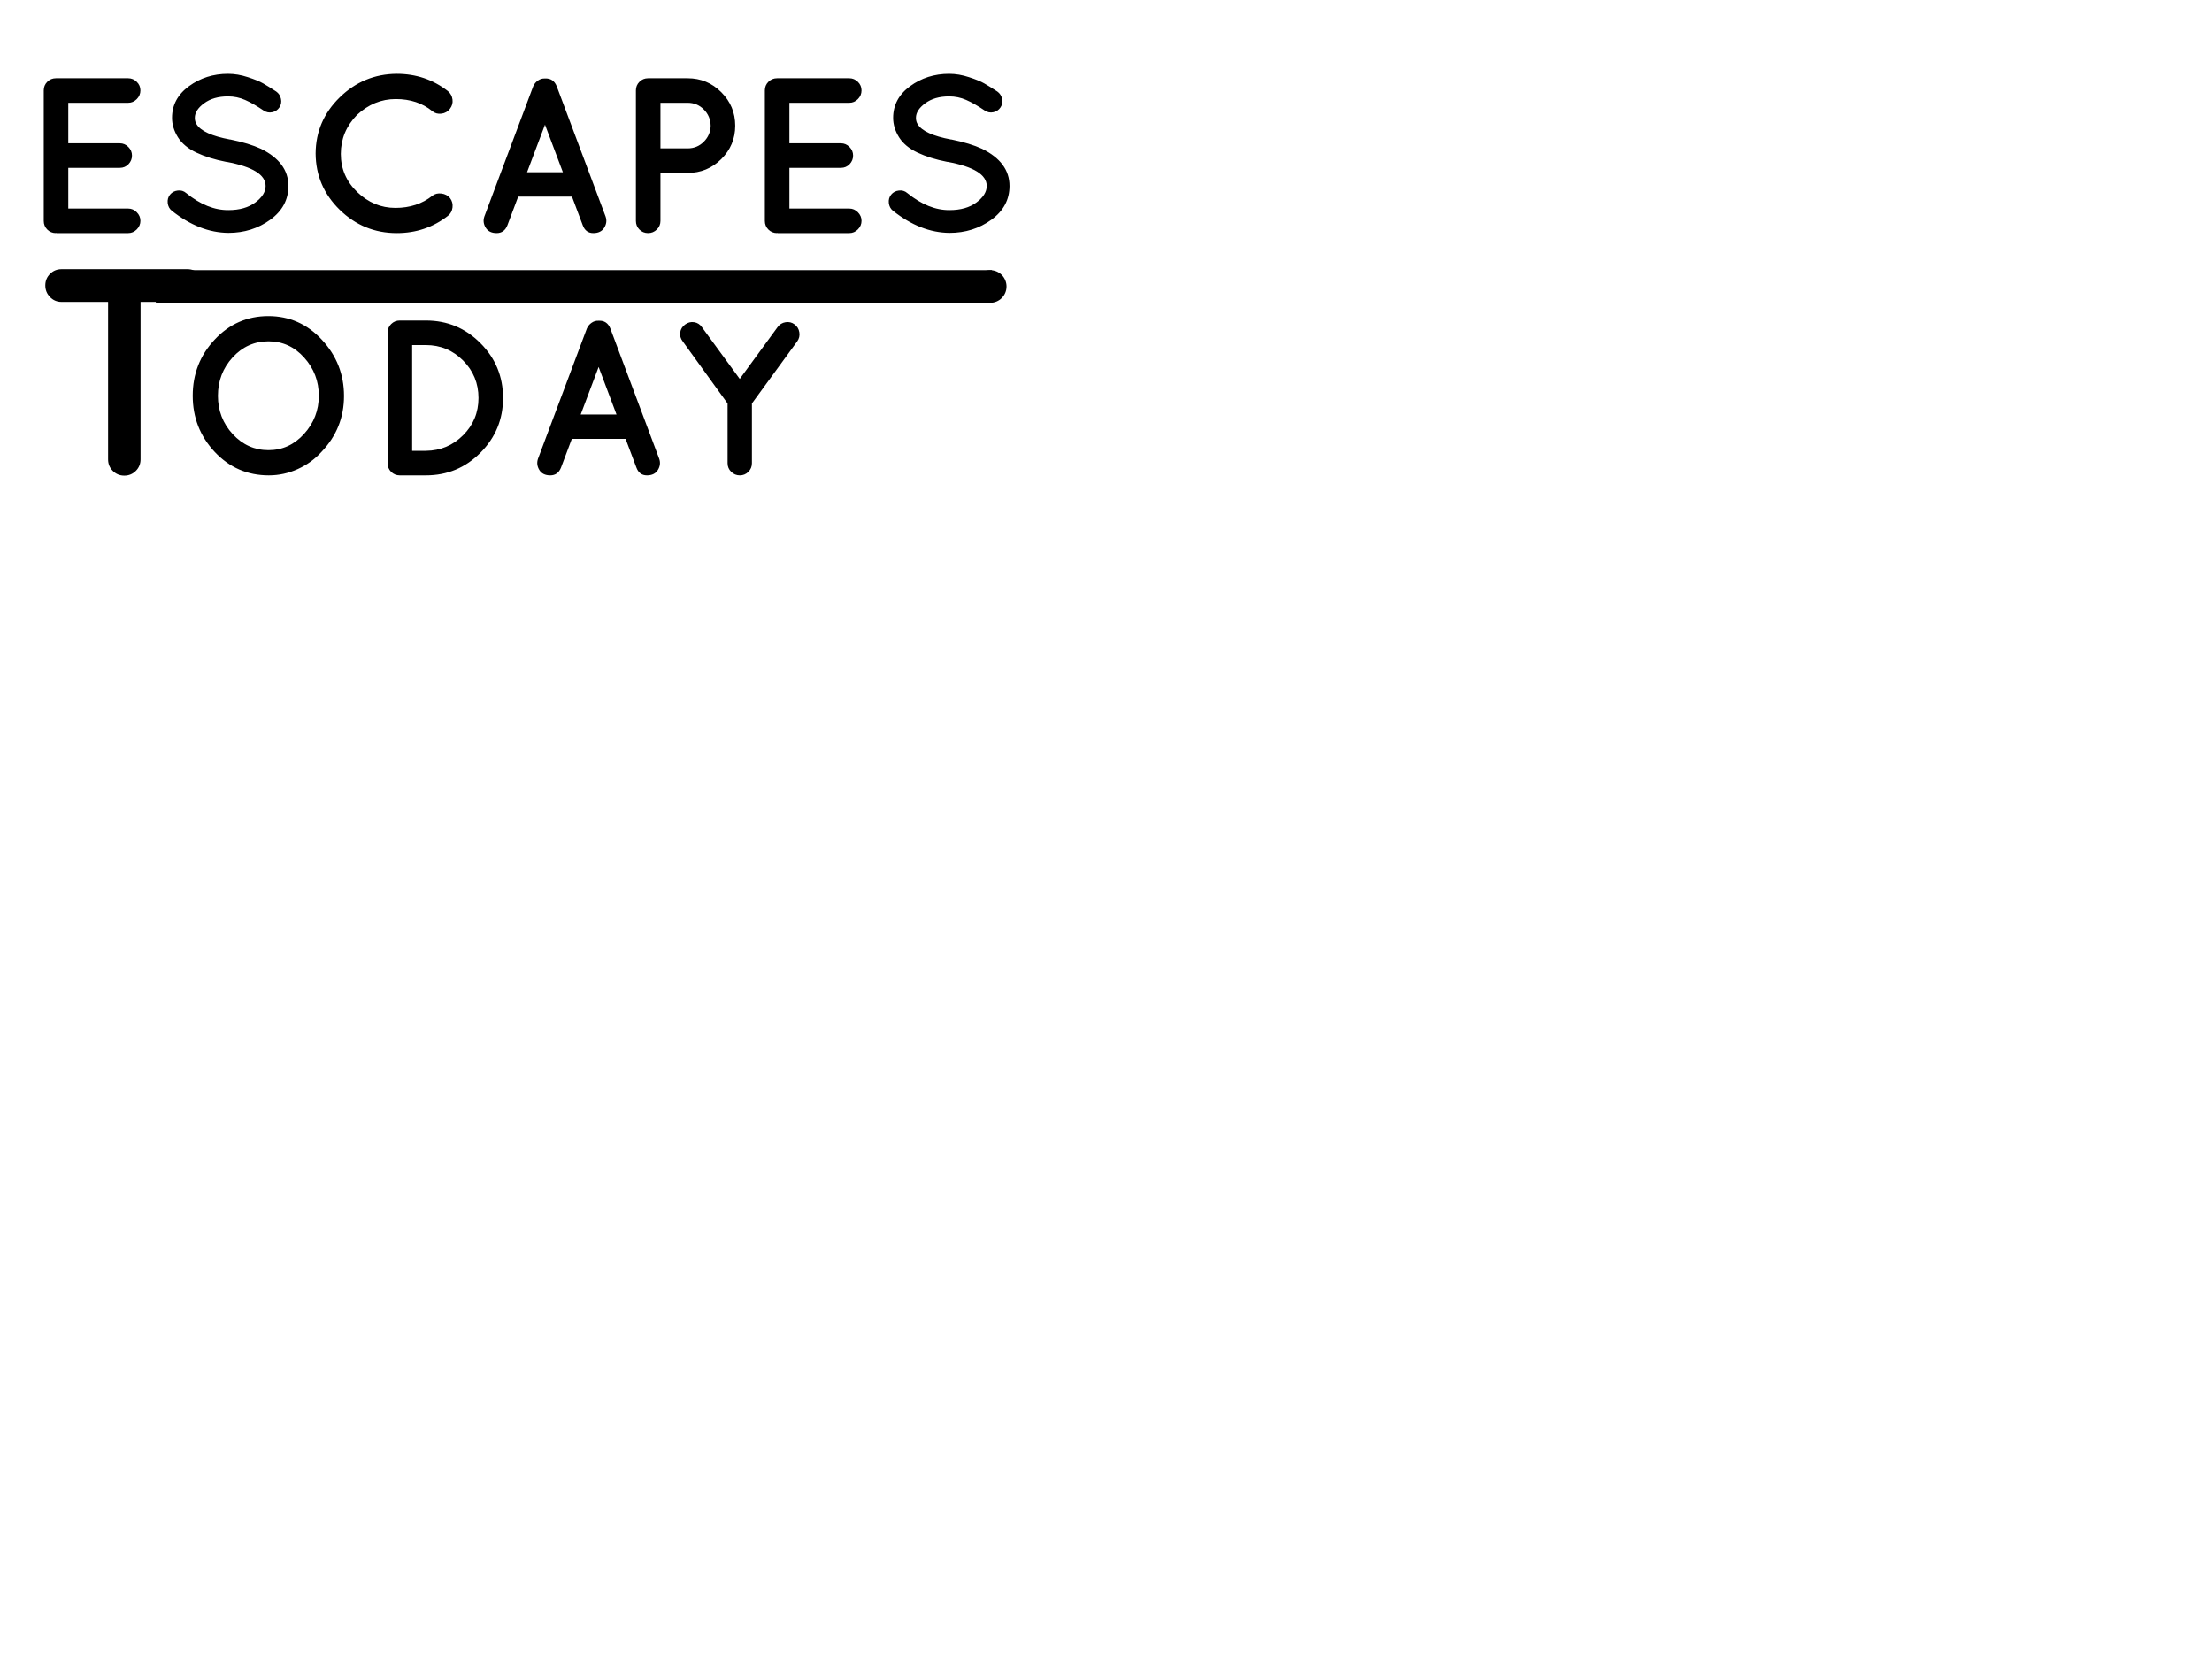
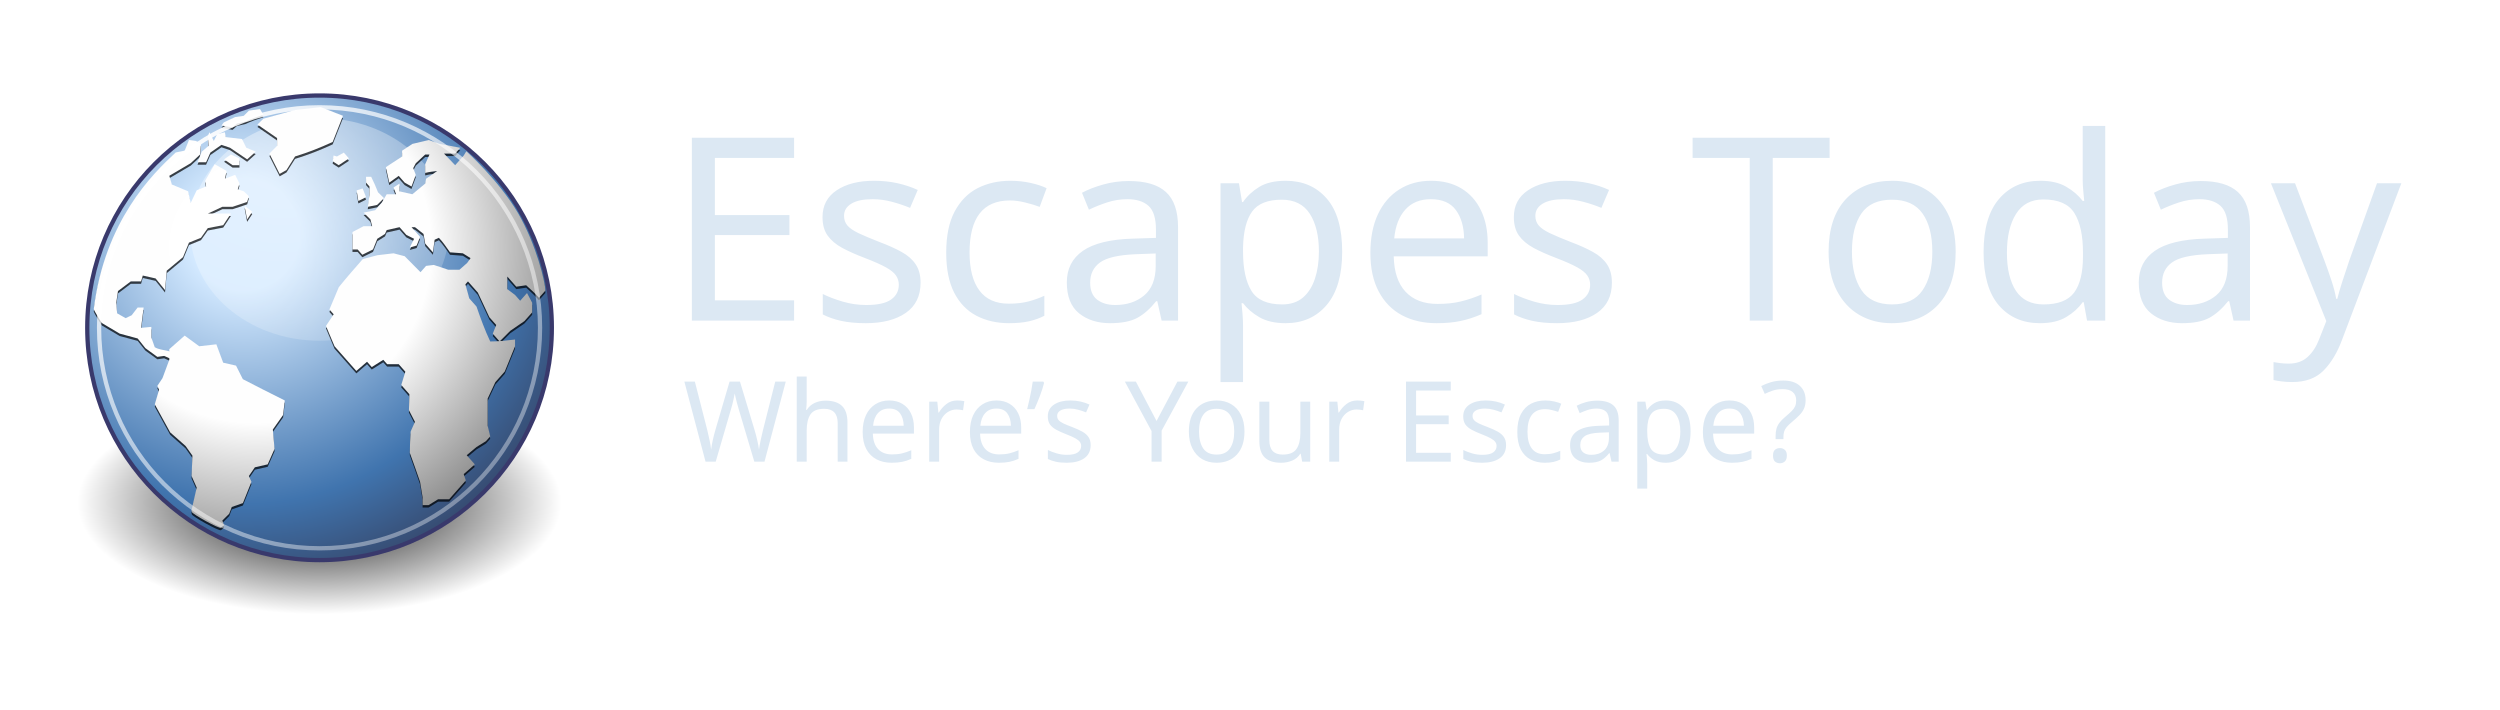
- <svg xmlns="http://www.w3.org/2000/svg" version="1.1" viewBox="0.0 0.0 960.0 720.0" fill="none" stroke="none" stroke-linecap="square" stroke-miterlimit="10">
-   <clipPath id="p.0">
-     <path d="m0 0l960.0 0l0 720.0l-960.0 0l0 -720.0z" clip-rule="nonzero" />
-   </clipPath>
-   <g clip-path="url(#p.0)">
-     <path fill="#000000" fill-opacity="0.0" d="m0 0l960.0 0l0 720.0l-960.0 0z" fill-rule="nonzero" />
-     <path fill="#000000" fill-opacity="0.0" d="m0 0l473.512 0l0 98.74l-473.512 0z" fill-rule="nonzero" />
-     <path fill="#000000" d="m24.266 101.16q-2.203 0 -3.75 -1.531q-1.531 -1.547 -1.531 -3.75l0 -56.641q0 -2.203 1.531 -3.734q1.547 -1.547 3.75 -1.547l31.391 0q2.109 0 3.688 1.547q1.594 1.531 1.594 3.734q0 2.203 -1.594 3.797q-1.578 1.578 -3.688 1.578l-26.016 0l0 17.578l22.375 0q2.109 0 3.688 1.578q1.578 1.578 1.578 3.75q0 2.156 -1.531 3.75q-1.531 1.578 -3.734 1.578l-22.375 0l0 17.656l26.016 0q2.109 0 3.688 1.594q1.594 1.578 1.594 3.734q0 2.156 -1.594 3.75q-1.578 1.578 -3.688 1.578l-31.109 0l-0.188 -0.094l-0.094 0.094zm91.006 -20.453q0 -7.297 -16.891 -10.453l-0.203 0q-7.484 -1.453 -12.953 -4.031q-5.469 -2.594 -8.016 -6.672q-2.547 -4.094 -2.547 -8.406q0 -8.359 7.344 -13.734q7.344 -5.375 16.953 -5.375q4.219 0 8.625 1.453q4.422 1.438 6.578 2.688q2.172 1.234 5.719 3.547q1.625 1.156 2.062 3.172q0.438 2.016 -0.672 3.703q-1.109 1.672 -3.125 2.109q-2.016 0.422 -3.734 -0.734q-4.516 -3.062 -8.031 -4.594q-3.5 -1.547 -7.422 -1.547q-6.344 0 -10.375 2.984q-4.031 2.969 -4.031 6.328q0 1.625 0.766 2.781q2.688 4.422 14.5 6.625l0.188 0q8.062 1.641 13.25 4.031q11.906 5.859 11.906 16.125q0 8.938 -7.875 14.656q-7.875 5.703 -18.141 5.703q-12.578 -0.094 -24.578 -9.609q-1.531 -1.234 -1.781 -3.344q-0.234 -2.125 1.016 -3.656q1.25 -1.531 3.359 -1.766q2.109 -0.25 3.641 1.094q9.219 7.484 18.344 7.391q7.203 0 11.656 -3.312q4.469 -3.312 4.469 -7.156zm39.641 -30.812q-7.0 7.203 -7.0 16.906q0 9.688 7.141 16.562q7.156 6.859 16.562 6.859q9.422 0 16.047 -5.281q1.625 -1.25 3.922 -0.953q2.312 0.281 3.75 2.0q1.344 1.828 1.047 4.094q-0.281 2.25 -2.0 3.594q-9.609 7.484 -22.188 7.484q-14.391 0 -24.766 -10.125q-10.359 -10.125 -10.453 -24.438q0.094 -14.203 10.453 -24.328q10.375 -10.141 24.766 -10.234q12.578 0 22.188 7.5q1.719 1.438 2.0 3.641q0.297 2.203 -1.094 4.031q-1.391 1.828 -3.703 2.125q-2.297 0.281 -3.922 -1.062q-6.438 -5.281 -15.891 -5.281q-9.453 0 -16.859 6.906zm98.016 47.906l-4.703 -12.484l-23.328 0l-4.703 12.484q-1.344 3.359 -4.656 3.359q-3.312 0 -4.75 -2.344q-1.438 -2.359 -0.578 -4.859l21.219 -56.547q0.672 -1.531 2.062 -2.484q1.391 -0.969 3.031 -0.875q3.641 -0.188 5.078 3.359l21.219 56.547q0.875 2.5 -0.578 4.859q-1.438 2.344 -4.75 2.344q-3.312 0 -4.562 -3.359zm-24.188 -23.047l15.547 0l-7.766 -20.641l-7.781 20.641zm69.703 -40.797q8.531 0 14.578 6.047q6.062 6.047 6.062 14.547q0 8.5 -6.062 14.5q-6.047 6.0 -14.578 6.0l-11.812 0l0 20.828q0 2.203 -1.594 3.75q-1.578 1.531 -3.781 1.531q-2.203 0 -3.75 -1.531q-1.531 -1.547 -1.531 -3.75l0 -56.641q0 -2.203 1.531 -3.734q1.547 -1.547 3.75 -1.547l17.188 0zm-11.812 10.656l0 19.781l11.812 0q4.125 0 7.0 -2.875q2.891 -2.891 2.984 -6.922q-0.094 -4.219 -2.984 -7.094q-2.875 -2.891 -7.0 -2.891l-11.812 0zm50.593 56.547q-2.203 0 -3.75 -1.531q-1.531 -1.547 -1.531 -3.75l0 -56.641q0 -2.203 1.531 -3.734q1.547 -1.547 3.75 -1.547l31.391 0q2.109 0 3.688 1.547q1.594 1.531 1.594 3.734q0 2.203 -1.594 3.797q-1.578 1.578 -3.688 1.578l-26.016 0l0 17.578l22.375 0q2.109 0 3.688 1.578q1.578 1.578 1.578 3.75q0 2.156 -1.531 3.75q-1.531 1.578 -3.734 1.578l-22.375 0l0 17.656l26.016 0q2.109 0 3.688 1.594q1.594 1.578 1.594 3.734q0 2.156 -1.594 3.75q-1.578 1.578 -3.688 1.578l-31.109 0l-0.188 -0.094l-0.094 0.094zm91.006 -20.453q0 -7.297 -16.891 -10.453l-0.203 0q-7.484 -1.453 -12.953 -4.031q-5.469 -2.594 -8.016 -6.672q-2.547 -4.094 -2.547 -8.406q0 -8.359 7.344 -13.734q7.344 -5.375 16.953 -5.375q4.219 0 8.625 1.453q4.422 1.438 6.578 2.688q2.172 1.234 5.719 3.547q1.625 1.156 2.062 3.172q0.438 2.016 -0.672 3.703q-1.109 1.672 -3.125 2.109q-2.016 0.422 -3.734 -0.734q-4.516 -3.062 -8.031 -4.594q-3.5 -1.547 -7.422 -1.547q-6.344 0 -10.375 2.984q-4.031 2.969 -4.031 6.328q0 1.625 0.766 2.781q2.688 4.422 14.5 6.625l0.188 0q8.062 1.641 13.25 4.031q11.906 5.859 11.906 16.125q0 8.938 -7.875 14.656q-7.875 5.703 -18.141 5.703q-12.578 -0.094 -24.578 -9.609q-1.531 -1.234 -1.781 -3.344q-0.234 -2.125 1.016 -3.656q1.25 -1.531 3.359 -1.766q2.109 -0.25 3.641 1.094q9.219 7.484 18.344 7.391q7.203 0 11.656 -3.312q4.469 -3.312 4.469 -7.156z" fill-rule="nonzero" />
-     <path fill="#000000" fill-opacity="0.0" d="m4.255 74.533l436.567 0l0 105.008l-436.567 0z" fill-rule="nonzero" />
-     <path fill="#000000" d="m86.348 118.866q2.047 2.047 2.047 5.0q0 2.938 -2.125 5.047q-2.109 2.109 -4.922 2.109l-20.344 0l0 68.344q0 2.953 -2.062 5.0q-2.047 2.047 -4.984 2.047q-2.938 0 -5.0 -2.047q-2.047 -2.047 -2.047 -5.0l0 -68.344l-20.219 0q-2.938 0 -4.984 -2.109q-2.047 -2.109 -2.047 -5.047q0 -2.953 2.047 -5.0q2.047 -2.047 4.984 -2.047l54.656 0q2.953 0 5.0 2.047z" fill-rule="nonzero" />
-     <path fill="#000000" d="m67.627 117.236l362.866 0l0 14.173l-362.866 0z" fill-rule="nonzero" />
-     <path fill="#000000" d="m422.651 124.323l0 0c0 -3.914 3.173 -7.087 7.087 -7.087l0 0c1.88 0 3.682 0.747 5.011 2.076c1.329 1.329 2.076 3.132 2.076 5.011l0 0c0 3.914 -3.173 7.087 -7.087 7.087l0 0c-3.914 0 -7.087 -3.173 -7.087 -7.087z" fill-rule="nonzero" />
-     <path fill="#000000" fill-opacity="0.0" d="m67.627 105.144l436.567 0l0 105.008l-436.567 0z" fill-rule="nonzero" />
-     <path fill="#000000" d="m93.19 196.132q-9.547 -10.188 -9.547 -24.391q0 -14.203 9.547 -24.375q9.547 -10.188 23.266 -10.188q13.734 0 23.281 10.328q9.562 10.312 9.562 24.328q0 14.016 -9.703 24.203q-4.312 4.797 -10.359 7.531q-6.047 2.734 -12.578 2.734q-13.922 0 -23.469 -10.172zm1.391 -24.375q0 9.688 6.422 16.656q6.438 6.953 15.5 6.953q9.078 0 15.469 -7.062q6.391 -7.062 6.391 -16.562q0 -9.5 -6.344 -16.547q-6.328 -7.062 -15.5 -7.062q-9.172 0 -15.562 6.969q-6.375 6.953 -6.375 16.656zm73.631 29.266l0 -56.641q0 -2.203 1.531 -3.734q1.547 -1.547 3.75 -1.547l11.328 0q13.922 0 23.703 9.844q9.797 9.844 9.797 23.766q0 13.906 -9.797 23.75q-9.781 9.844 -23.703 9.844l-11.328 0q-2.203 0 -3.75 -1.531q-1.531 -1.547 -1.531 -3.75zm10.656 -51.266l0 45.891l5.953 0q9.5 -0.094 16.172 -6.766q6.672 -6.672 6.672 -16.172q0 -9.516 -6.672 -16.234q-6.672 -6.719 -16.172 -6.719l-5.953 0zm97.336 53.188l-4.703 -12.484l-23.328 0l-4.703 12.484q-1.344 3.359 -4.656 3.359q-3.312 0 -4.75 -2.344q-1.438 -2.359 -0.578 -4.859l21.219 -56.547q0.672 -1.531 2.062 -2.484q1.391 -0.969 3.031 -0.875q3.641 -0.188 5.078 3.359l21.219 56.547q0.875 2.5 -0.578 4.859q-1.438 2.344 -4.75 2.344q-3.312 0 -4.562 -3.359zm-24.187 -23.047l15.547 0l-7.766 -20.641l-7.781 20.641zm85.438 -37.906q1.344 -1.828 3.5 -2.156q2.172 -0.344 3.891 0.953q1.734 1.297 2.062 3.453q0.344 2.156 -0.906 3.891l-19.672 26.969l0 25.922q0 2.203 -1.547 3.75q-1.531 1.531 -3.703 1.531q-2.156 0 -3.734 -1.531q-1.578 -1.547 -1.578 -3.75l0 -25.922l-19.484 -26.969q-1.359 -1.734 -1.078 -3.844q0.297 -2.109 2.125 -3.453q1.828 -1.344 3.938 -1.0q2.109 0.328 3.359 2.156l16.422 22.453l16.406 -22.453z" fill-rule="nonzero" />
+ <svg xmlns="http://www.w3.org/2000/svg" version="1.1" id="Layer_1" x="0px" y="0px" width="468.5px" height="133px" viewBox="0 0 468.5 133" enable-background="new 0 0 468.5 133" xml:space="preserve">
+   <text transform="matrix(1 0 0 1 125 60.0801)" fill="#DCE8F3" font-family="'MyriadPro-Regular'" font-size="48">Escapes Today</text>
+   <text transform="matrix(1 0 0 1 128 86.5166)" fill="#DCE8F3" font-family="'MyriadPro-Regular'" font-size="21">Where’s Your Escape?</text>
+   <g id="Layer_1_1_">
+     <g>
+       <radialGradient id="SVGID_1_" cx="-567.143" cy="1167.413" r="13.242" gradientTransform="matrix(3.425 0 0 1.5755 2002.348 -1745.022)" gradientUnits="userSpaceOnUse">
+         <stop offset="0" style="stop-color:#000000" />
+         <stop offset="1" style="stop-color:#000000;stop-opacity:0" />
+       </radialGradient>
+       <path fill="url(#SVGID_1_)" d="M105.24,94.238c0,11.525-20.306,20.863-45.355,20.863c-25.048,0-45.354-9.34-45.354-20.863l0,0    c0-11.521,20.307-20.863,45.354-20.863C84.934,73.375,105.24,82.717,105.24,94.238L105.24,94.238z" />
+       <radialGradient id="SVGID_2_" cx="-384.063" cy="936.821" r="32.321" gradientTransform="matrix(2.0833 0 0 2.0833 845.8033 -1907.694)" gradientUnits="userSpaceOnUse">
+         <stop offset="0" style="stop-color:#D3E9FF" />
+         <stop offset="0.155" style="stop-color:#D3E9FF" />
+         <stop offset="0.75" style="stop-color:#4074AE" />
+         <stop offset="1" style="stop-color:#36486C" />
+       </radialGradient>
+       <path fill="url(#SVGID_2_)" stroke="#39396C" stroke-width="0.8" d="M103.416,61.429c0,24.043-19.493,43.535-43.533,43.535    S16.351,85.471,16.351,61.429c0-24.042,19.491-43.532,43.532-43.532C83.927,17.897,103.416,37.387,103.416,61.429z" />
+       <radialGradient id="SVGID_3_" cx="-383.907" cy="1031.246" r="35.197" gradientTransform="matrix(2.0542 0 0 1.7662 841.319 -1792.747)" gradientUnits="userSpaceOnUse">
+         <stop offset="0" style="stop-color:#FFFFFF" />
+         <stop offset="1" style="stop-color:#FFFFFF;stop-opacity:0" />
+       </radialGradient>
+       <path opacity="0.422" fill="url(#SVGID_3_)" enable-background="new    " d="M84.151,42.987    c0,11.523-10.865,20.864-24.266,20.864c-13.402,0-24.264-9.341-24.264-20.864c0-11.522,10.862-20.864,24.264-20.864    C73.286,22.123,84.151,31.464,84.151,42.987z" />
+       <g transform="matrix(.98237,0,0,.98237,.12108,.23291)">
+         <path fill-opacity="0.714" d="M103.918,55.659L103.918,55.659l-1.227,1.386c-0.75-0.885-1.593-1.627-2.443-2.404l-1.877,0.276     l-1.712-1.937v2.399l1.465,1.112l0.978,1.107l1.308-1.477c0.33,0.616,0.654,1.232,0.98,1.848v1.846l-1.473,1.662l-2.692,1.848     l-2.039,2.034l-1.306-1.481l0.653-1.661l-1.301-1.478L91.03,56.03l-1.88-2.124l-0.495,0.554l0.74,2.679l1.386,1.57     c0.791,2.284,1.574,4.468,2.609,6.652c1.611,0,3.132-0.171,4.732-0.371v1.293l-1.959,4.804l-1.793,2.028l-1.469,3.148v5.168     l0.489,2.032l-0.813,0.921l-1.796,1.111l-1.879,1.568l1.553,1.753l-2.122,1.849l0.405,1.201l-3.182,3.603h-2.122l-1.793,1.111     h-1.146v-1.477l-0.488-2.958c-0.631-1.855-1.286-3.698-1.955-5.537c0-1.36,0.082-2.706,0.159-4.066l0.819-1.847l-1.146-2.219     l0.086-3.047l-1.551-1.757l0.776-2.537l-1.262-1.433h-2.205l-0.734-0.831l-2.203,1.388l-0.898-1.02l-2.04,1.754l-4.163-4.708     l-1.63-3.88l1.468-2.215l-0.812-0.922l1.792-4.251c1.471-1.833,3.013-3.592,4.57-5.357l2.775-0.739l3.1-0.368l2.122,0.555     l3.019,3.045l1.06-1.199l1.467-0.185l2.775,0.922h2.123l1.471-1.293l0.653-0.922l-1.472-0.923l-2.449-0.184     c-0.679-0.943-1.311-1.933-2.116-2.771l-0.819,0.368l-0.327,2.403l-1.47-1.662l-0.326-1.849l-1.633-1.29h-0.656l1.633,1.846     l-0.652,1.661l-1.304,0.37l0.813-1.662l-1.47-0.736l-1.301-1.477l-2.449,0.552l-0.329,0.737l-1.467,0.925l-0.817,2.033     l-2.039,1.015l-0.899-1.015h-0.977V44.49l2.122-1.109h1.63l-0.328-1.291l-1.302-1.293l2.2-0.462l1.223-1.383l0.982-1.664h1.793     l-0.49-1.29l1.146-0.74v1.479l2.446,0.554l2.446-2.031l0.163-0.925l2.12-1.477c-0.768,0.096-1.533,0.166-2.283,0.369v-1.664     l0.814-1.847h-0.814l-1.793,1.663l-0.493,0.924l0.493,1.295l-0.819,2.215l-1.303-0.739l-1.14-1.291l-1.799,1.291l-0.65-2.954     l3.097-2.031v-1.108l1.962-1.293l3.1-0.74l2.123,0.74l3.916,0.739l-0.977,1.107h-2.125l2.125,2.216l1.63-1.846l0.495-0.812     c0,0,6.258,5.609,9.838,11.742C102.236,46.955,103.918,54.19,103.918,55.659L103.918,55.659z" />
+         <path fill-opacity="0.714" d="M63.504,29.89l-0.163,1.107l1.146,0.74l1.954-1.293l-0.977-1.107l-1.309,0.739L63.504,29.89" />
+         <path fill-opacity="0.714" d="M65.3,22.317l-4.245-1.663l-4.892,0.553l-6.04,1.663l-1.142,1.109l3.752,2.585v1.478l-1.469,1.477     l1.96,3.882l1.3-0.742l1.636-2.585c2.522-0.779,4.783-1.663,7.178-2.77L65.3,22.317" />
+         <path fill-opacity="0.714" d="M69.705,37.835l-0.653-1.664l-1.143,0.37l0.329,2.03L69.705,37.835" />
+         <path fill-opacity="0.714" d="M70.358,37.46l-0.328,2.22l1.796-0.37l1.304-1.292l-1.142-1.108     c-0.384-1.02-0.826-1.976-1.305-2.955h-0.978v1.107l0.65,0.739v1.658" />
+         <path fill-opacity="0.714" d="M46.206,72.556L44.9,69.971l-2.447-0.555l-1.306-3.511l-3.263,0.368l-2.773-2.029l-2.939,2.585     v0.408c-0.89-0.257-1.982-0.294-2.774-0.781l-0.653-1.844V62.58l-1.957,0.184l0.49-3.878h-1.143l-1.141,1.478l-1.143,0.552     l-1.632-0.921l-0.164-2.033l0.327-2.218l2.449-1.845h1.957l0.326-1.11l2.447,0.552l1.796,2.218l0.327-3.695l3.102-2.585     l1.142-2.772l2.284-0.924l1.306-1.846l2.938-0.557l1.47-2.214h-4.408l2.775-1.294h1.956l2.776-0.923l0.328-1.105l-0.98-0.924     l-1.143-0.37l0.327-1.108l-0.813-1.662l-1.961,0.737l0.329-1.477l-2.284-1.294l-1.794,3.138l0.163,1.109l-1.796,0.741l-1.143,2.4     l-0.489-2.216l-3.101-1.294l-0.49-1.661l4.08-2.403l1.796-1.663l0.164-2.032l-0.979-0.555l-1.306-0.185l-0.816,2.032     c0,0-1.364,0.268-1.715,0.354C28.92,33.44,19.866,42.354,17.763,59.183c0.084,0.391,1.524,2.652,1.524,2.652l3.426,2.031     l3.427,0.924l1.47,1.848l2.284,1.661l1.305-0.185l0.979,0.441v0.299l-1.305,3.51l-0.98,1.475l0.327,0.743l-0.816,2.769     l2.938,5.358l2.938,2.59l1.307,1.844l-0.165,3.881l0.98,2.217l-0.98,4.248c0,0-0.076-0.027,0.049,0.397     c0.125,0.426,5.229,3.263,5.553,3.018l0.599-0.459l-0.326-0.921l1.305-1.294l0.49-1.291l2.121-0.743l1.633-4.066l-0.49-1.104     l1.14-1.659l2.449-0.559l1.306-2.954l-0.328-3.695l1.958-2.771l0.328-2.774C51.523,75.296,48.865,73.927,46.206,72.556" />
+         <path fill-opacity="0.714" d="M42.616,30.628l1.63,1.108h1.307v-1.293l-1.631-0.739L42.616,30.628" />
+         <path fill-opacity="0.714" d="M38.374,29.152l-0.816,2.031h1.632l0.816-1.847l2.122-1.478l1.631,0.554l3.264,2.216l1.635-1.477     l-1.798-0.74l-0.816-1.662l-3.099-0.368l-0.165-0.925l-1.469,0.371l-0.651,1.294l-0.816-1.665l-0.326,0.74l0.163,1.847     L38.374,29.152" />
+         <path fill-opacity="0.714" d="M44.246,24.533l0.818-0.738l1.632-0.369c1.118-0.543,2.241-0.91,3.426-1.293l-0.65-1.108     l-2.108,0.303l-0.997,0.992l-1.641,0.238l-1.459,0.685l-0.708,0.343l-0.433,0.581L44.246,24.533" />
+         <path fill-opacity="0.714" d="M47.02,42.081l0.982-1.477l-1.471-1.108L47.02,42.081" />
+       </g>
+       <g transform="matrix(.98237,0,0,.98237,-8.095179e-2,3.088300e-2)">
+         <g>
+           <g>
+             <radialGradient id="SVGID_4_" cx="-368.43" cy="1002.864" r="45.464" fx="-368.094" fy="1003.201" gradientTransform="matrix(1.9403 0 0 1.9403 763.4025 -1899.067)" gradientUnits="userSpaceOnUse">
+               <stop offset="0" style="stop-color:#FFFFFF" />
+               <stop offset="0.379" style="stop-color:#FEFEFE" />
+               <stop offset="1" style="stop-color:#1D1D1D" />
+             </radialGradient>
+             <path fill="url(#SVGID_4_)" d="M104.12,55.402L104.12,55.402l-1.225,1.385c-0.75-0.885-1.589-1.626-2.443-2.403l-1.879,0.276       l-1.712-1.937v2.399l1.473,1.112l0.976,1.108l1.306-1.475c0.33,0.615,0.65,1.232,0.98,1.847v1.847l-1.473,1.661l-2.692,1.849       l-2.036,2.035l-1.309-1.483l0.656-1.661l-1.306-1.478l-2.203-4.709l-1.877-2.122l-0.492,0.553l0.739,2.679l1.384,1.57       c0.793,2.284,1.574,4.467,2.615,6.653c1.611,0,3.128-0.172,4.732-0.373v1.294l-1.96,4.803l-1.796,2.032l-1.471,3.14v5.171       l0.495,2.034l-0.819,0.918l-1.798,1.11l-1.874,1.567l1.55,1.754l-2.12,1.853l0.408,1.197l-3.186,3.607h-2.12l-1.796,1.109       h-1.143v-1.477l-0.487-2.959c-0.632-1.855-1.289-3.693-1.958-5.539c0-1.357,0.083-2.703,0.162-4.063l0.818-1.847l-1.145-2.215       l0.084-3.05l-1.549-1.76l0.777-2.54l-1.263-1.432h-2.205L73.2,68.608l-2.201,1.386l-0.897-1.018l-2.042,1.755l-4.161-4.709       l-1.633-3.881l1.47-2.214l-0.815-0.922l1.793-4.252c1.473-1.832,3.014-3.592,4.569-5.357l2.775-0.739l3.1-0.367l2.125,0.556       l3.016,3.045l1.063-1.2l1.467-0.184l2.776,0.922h2.122l1.468-1.294l0.653-0.923L88.38,48.29l-2.449-0.186       c-0.68-0.942-1.311-1.933-2.122-2.77l-0.814,0.367l-0.329,2.403l-1.469-1.661l-0.325-1.85l-1.631-1.289h-0.655l1.633,1.846       l-0.653,1.662l-1.305,0.369l0.815-1.662l-1.474-0.736L76.3,43.305l-2.449,0.553l-0.327,0.736l-1.469,0.925l-0.817,2.032       l-2.037,1.016l-0.899-1.016h-0.977v-3.325l2.119-1.109h1.636l-0.332-1.291l-1.304-1.294l2.203-0.461l1.226-1.383l0.977-1.663       h1.797l-0.494-1.292l1.146-0.739v1.478l2.446,0.553l2.446-2.031l0.166-0.925l2.12-1.477c-0.768,0.096-1.536,0.166-2.286,0.369       v-1.664l0.816-1.847h-0.816L79.4,31.113l-0.49,0.924l0.49,1.295l-0.815,2.214l-1.303-0.739l-1.14-1.291l-1.796,1.291       l-0.653-2.953l3.097-2.031v-1.109l1.958-1.292l3.1-0.741l2.123,0.741l3.917,0.739l-0.978,1.108h-2.122l2.122,2.215l1.634-1.846       l0.495-0.812c0,0,6.254,5.609,9.834,11.742C102.446,46.699,104.12,53.934,104.12,55.402L104.12,55.402z" />
+           </g>
+         </g>
+         <g>
+           <g>
+             <radialGradient id="SVGID_5_" cx="-368.433" cy="1002.85" r="45.442" fx="-368.097" fy="1003.186" gradientTransform="matrix(1.9403 0 0 1.9403 763.4025 -1899.067)" gradientUnits="userSpaceOnUse">
+               <stop offset="0" style="stop-color:#FFFFFF" />
+               <stop offset="0.379" style="stop-color:#FEFEFE" />
+               <stop offset="1" style="stop-color:#1D1D1D" />
+             </radialGradient>
+             <path fill="url(#SVGID_5_)" d="M63.713,29.634l-0.166,1.108l1.146,0.739l1.956-1.292L65.67,29.08l-1.308,0.739L63.713,29.634" />
+           </g>
+         </g>
+         <g>
+           <g>
+             <radialGradient id="SVGID_6_" cx="-368.428" cy="1002.87" r="45.477" fx="-368.092" fy="1003.207" gradientTransform="matrix(1.9403 0 0 1.9403 763.4025 -1899.067)" gradientUnits="userSpaceOnUse">
+               <stop offset="0" style="stop-color:#FFFFFF" />
+               <stop offset="0.379" style="stop-color:#FEFEFE" />
+               <stop offset="1" style="stop-color:#1D1D1D" />
+             </radialGradient>
+             <path fill="url(#SVGID_6_)" d="M65.508,22.061l-4.244-1.662l-4.893,0.553l-6.04,1.662l-1.143,1.109l3.753,2.585v1.478       l-1.469,1.476l1.958,3.881l1.302-0.742l1.637-2.585c2.522-0.779,4.781-1.663,7.176-2.771L65.508,22.061" />
+           </g>
+         </g>
+         <g>
+           <g>
+             <radialGradient id="SVGID_7_" cx="-368.441" cy="1002.862" r="45.507" fx="-368.105" fy="1003.199" gradientTransform="matrix(1.9403 0 0 1.9403 763.4025 -1899.067)" gradientUnits="userSpaceOnUse">
+               <stop offset="0" style="stop-color:#FFFFFF" />
+               <stop offset="0.379" style="stop-color:#FEFEFE" />
+               <stop offset="1" style="stop-color:#1D1D1D" />
+             </radialGradient>
+             <path fill="url(#SVGID_7_)" d="M69.914,37.579l-0.656-1.664l-1.143,0.37l0.328,2.03L69.914,37.579" />
+           </g>
+         </g>
+         <g>
+           <g>
+             <radialGradient id="SVGID_8_" cx="-368.432" cy="1002.864" r="45.474" fx="-368.096" fy="1003.2" gradientTransform="matrix(1.9403 0 0 1.9403 763.4025 -1899.067)" gradientUnits="userSpaceOnUse">
+               <stop offset="0" style="stop-color:#FFFFFF" />
+               <stop offset="0.379" style="stop-color:#FEFEFE" />
+               <stop offset="1" style="stop-color:#1D1D1D" />
+             </radialGradient>
+             <path fill="url(#SVGID_8_)" d="M70.562,37.205l-0.327,2.22l1.796-0.37l1.304-1.291l-1.14-1.109       c-0.384-1.02-0.825-1.975-1.305-2.955h-0.979v1.108l0.651,0.739V37.205" />
+           </g>
+         </g>
+         <g>
+           <g>
+             <radialGradient id="SVGID_9_" cx="-368.431" cy="1002.865" r="45.474" fx="-368.095" fy="1003.202" gradientTransform="matrix(1.9403 0 0 1.9403 763.4025 -1899.067)" gradientUnits="userSpaceOnUse">
+               <stop offset="0" style="stop-color:#FFFFFF" />
+               <stop offset="0.379" style="stop-color:#FEFEFE" />
+               <stop offset="1" style="stop-color:#1D1D1D" />
+             </radialGradient>
+             <path fill="url(#SVGID_9_)" d="M46.412,72.302l-1.306-2.589l-2.447-0.556l-1.305-3.507L38.09,66.02l-2.774-2.031l-2.939,2.586       v0.408c-0.889-0.257-1.981-0.292-2.773-0.78l-0.653-1.847v-2.032l-1.957,0.186l0.49-3.879h-1.143L25.2,60.109l-1.143,0.551       l-1.633-0.921l-0.163-2.033l0.328-2.217l2.449-1.846h1.957l0.326-1.11l2.447,0.552l1.796,2.219l0.327-3.696l3.102-2.584       l1.142-2.773l2.284-0.923l1.305-1.846l2.938-0.558l1.469-2.215h-4.406l2.775-1.293h1.957l2.775-0.925l0.329-1.105l-0.982-0.925       l-1.142-0.371l0.327-1.107l-0.816-1.661l-1.958,0.736l0.327-1.477l-2.284-1.293l-1.795,3.138l0.163,1.109l-1.795,0.742       l-1.144,2.399l-0.489-2.216l-3.102-1.293l-0.491-1.662l4.081-2.403l1.796-1.663l0.165-2.03l-0.979-0.555l-1.306-0.186       l-0.816,2.033c0,0-1.364,0.266-1.715,0.354c-4.481,4.129-13.536,13.042-15.639,29.873c0.084,0.389,1.524,2.652,1.524,2.652       l3.426,2.031l3.427,0.925l1.47,1.846l2.283,1.664l1.306-0.183l0.978,0.44V68.6l-1.304,3.509l-0.98,1.475l0.327,0.742       l-0.816,2.77l2.938,5.355l2.938,2.59l1.307,1.847l-0.164,3.881l0.98,2.213l-0.98,4.25c0,0-0.077-0.027,0.048,0.399       c0.124,0.423,5.229,3.259,5.553,3.018l0.599-0.459l-0.326-0.924l1.304-1.291l0.491-1.29l2.122-0.744l1.632-4.066l-0.489-1.101       l1.14-1.662l2.448-0.562l1.306-2.951l-0.327-3.692l1.956-2.774l0.327-2.77C51.728,75.04,49.071,73.67,46.412,72.302" />
+           </g>
+         </g>
+         <g>
+           <g>
+             <radialGradient id="SVGID_10_" cx="-368.43" cy="1002.856" r="45.428" fx="-368.095" fy="1003.193" gradientTransform="matrix(1.9403 0 0 1.9403 763.4025 -1899.067)" gradientUnits="userSpaceOnUse">
+               <stop offset="0" style="stop-color:#FFFFFF" />
+               <stop offset="0.379" style="stop-color:#FEFEFE" />
+               <stop offset="1" style="stop-color:#1D1D1D" />
+             </radialGradient>
+             <path fill="url(#SVGID_10_)" d="M42.822,30.372l1.632,1.107h1.306v-1.292l-1.632-0.739L42.822,30.372" />
+           </g>
+         </g>
+         <g>
+           <g>
+             <radialGradient id="SVGID_11_" cx="-368.43" cy="1002.864" r="45.457" fx="-368.095" fy="1003.2" gradientTransform="matrix(1.9403 0 0 1.9403 763.4025 -1899.067)" gradientUnits="userSpaceOnUse">
+               <stop offset="0" style="stop-color:#FFFFFF" />
+               <stop offset="0.379" style="stop-color:#FEFEFE" />
+               <stop offset="1" style="stop-color:#1D1D1D" />
+             </radialGradient>
+             <path fill="url(#SVGID_11_)" d="M38.579,28.895l-0.816,2.031h1.631l0.817-1.848l2.121-1.478l1.633,0.555l3.264,2.216       l1.633-1.477l-1.796-0.74l-0.816-1.663l-3.101-0.369l-0.165-0.924l-1.469,0.37l-0.652,1.294l-0.816-1.664l-0.326,0.74       l0.164,1.847L38.579,28.895" />
+           </g>
+         </g>
+         <g>
+           <g>
+             <radialGradient id="SVGID_12_" cx="-368.429" cy="1002.856" r="45.437" fx="-368.093" fy="1003.192" gradientTransform="matrix(1.9403 0 0 1.9403 763.4025 -1899.067)" gradientUnits="userSpaceOnUse">
+               <stop offset="0" style="stop-color:#FFFFFF" />
+               <stop offset="0.379" style="stop-color:#FEFEFE" />
+               <stop offset="1" style="stop-color:#1D1D1D" />
+             </radialGradient>
+             <path fill="url(#SVGID_12_)" d="M44.454,24.276l0.816-0.738l1.633-0.369c1.117-0.544,2.24-0.91,3.426-1.293l-0.65-1.108       l-2.106,0.303l-0.996,0.992l-1.642,0.239l-1.461,0.686l-0.708,0.342l-0.433,0.581L44.454,24.276" />
+           </g>
+         </g>
+         <g>
+           <g>
+             <radialGradient id="SVGID_13_" cx="-368.429" cy="1002.862" r="45.439" fx="-368.093" fy="1003.199" gradientTransform="matrix(1.9403 0 0 1.9403 763.4025 -1899.067)" gradientUnits="userSpaceOnUse">
+               <stop offset="0" style="stop-color:#FFFFFF" />
+               <stop offset="0.379" style="stop-color:#FEFEFE" />
+               <stop offset="1" style="stop-color:#1D1D1D" />
+             </radialGradient>
+             <path fill="url(#SVGID_13_)" d="M47.228,41.827l0.98-1.477l-1.47-1.108L47.228,41.827" />
+           </g>
+         </g>
+       </g>
+       <radialGradient id="SVGID_14_" cx="-386.849" cy="933.054" r="46.585" gradientTransform="matrix(2.0833 0 0 2.0833 845.8033 -1907.694)" gradientUnits="userSpaceOnUse">
+         <stop offset="0" style="stop-color:#FFFFFF" />
+         <stop offset="1" style="stop-color:#FFFFFF;stop-opacity:0.165" />
+       </radialGradient>
+       <path fill="none" stroke="url(#SVGID_14_)" stroke-width="0.8" d="M101.205,61.429c0,22.823-18.5,41.323-41.319,41.323    c-22.821,0-41.321-18.5-41.321-41.323c0-22.823,18.501-41.32,41.321-41.32C82.705,20.107,101.205,38.608,101.205,61.429z" />
+     </g>
  </g>
</svg>
